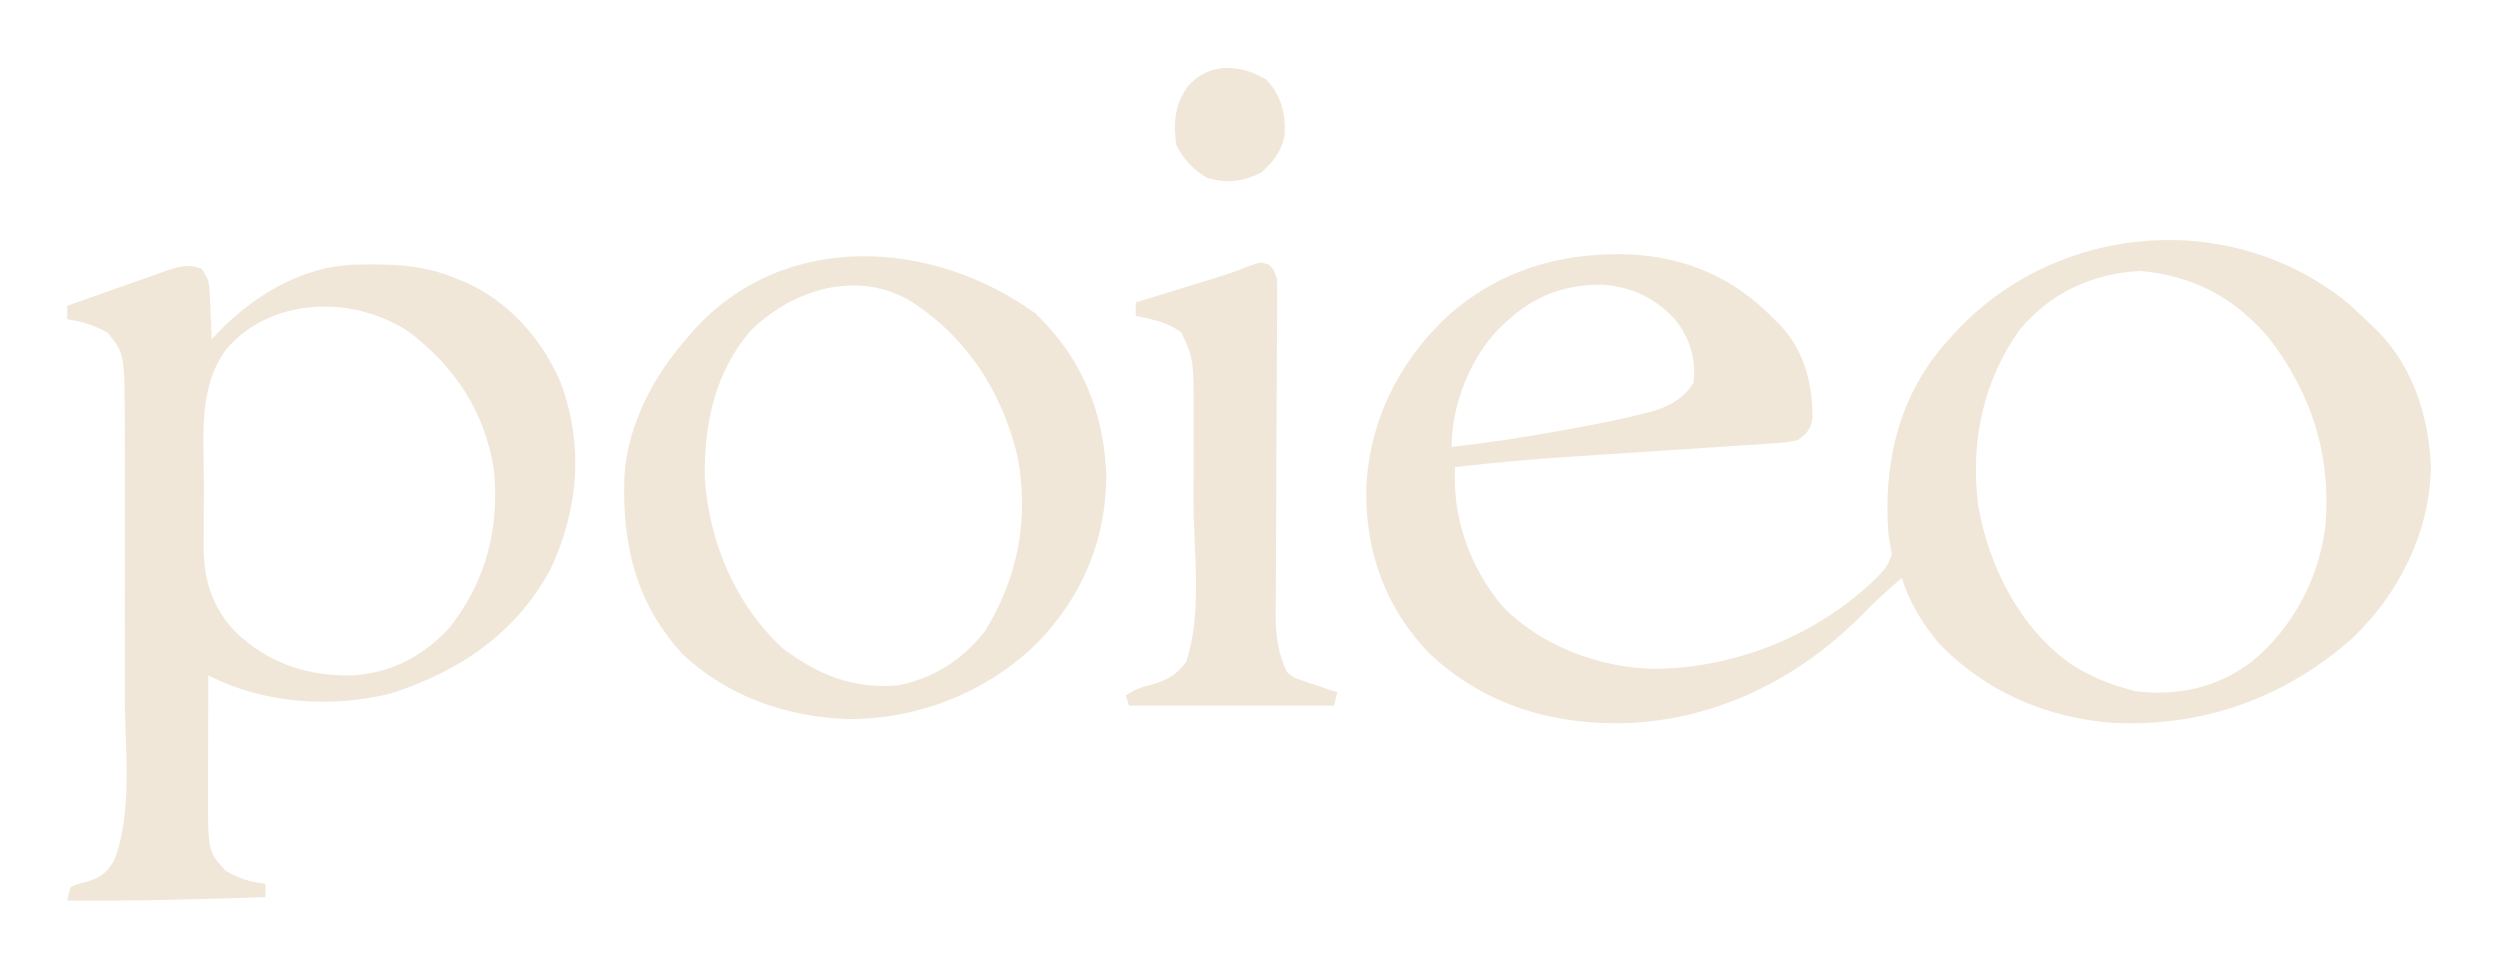
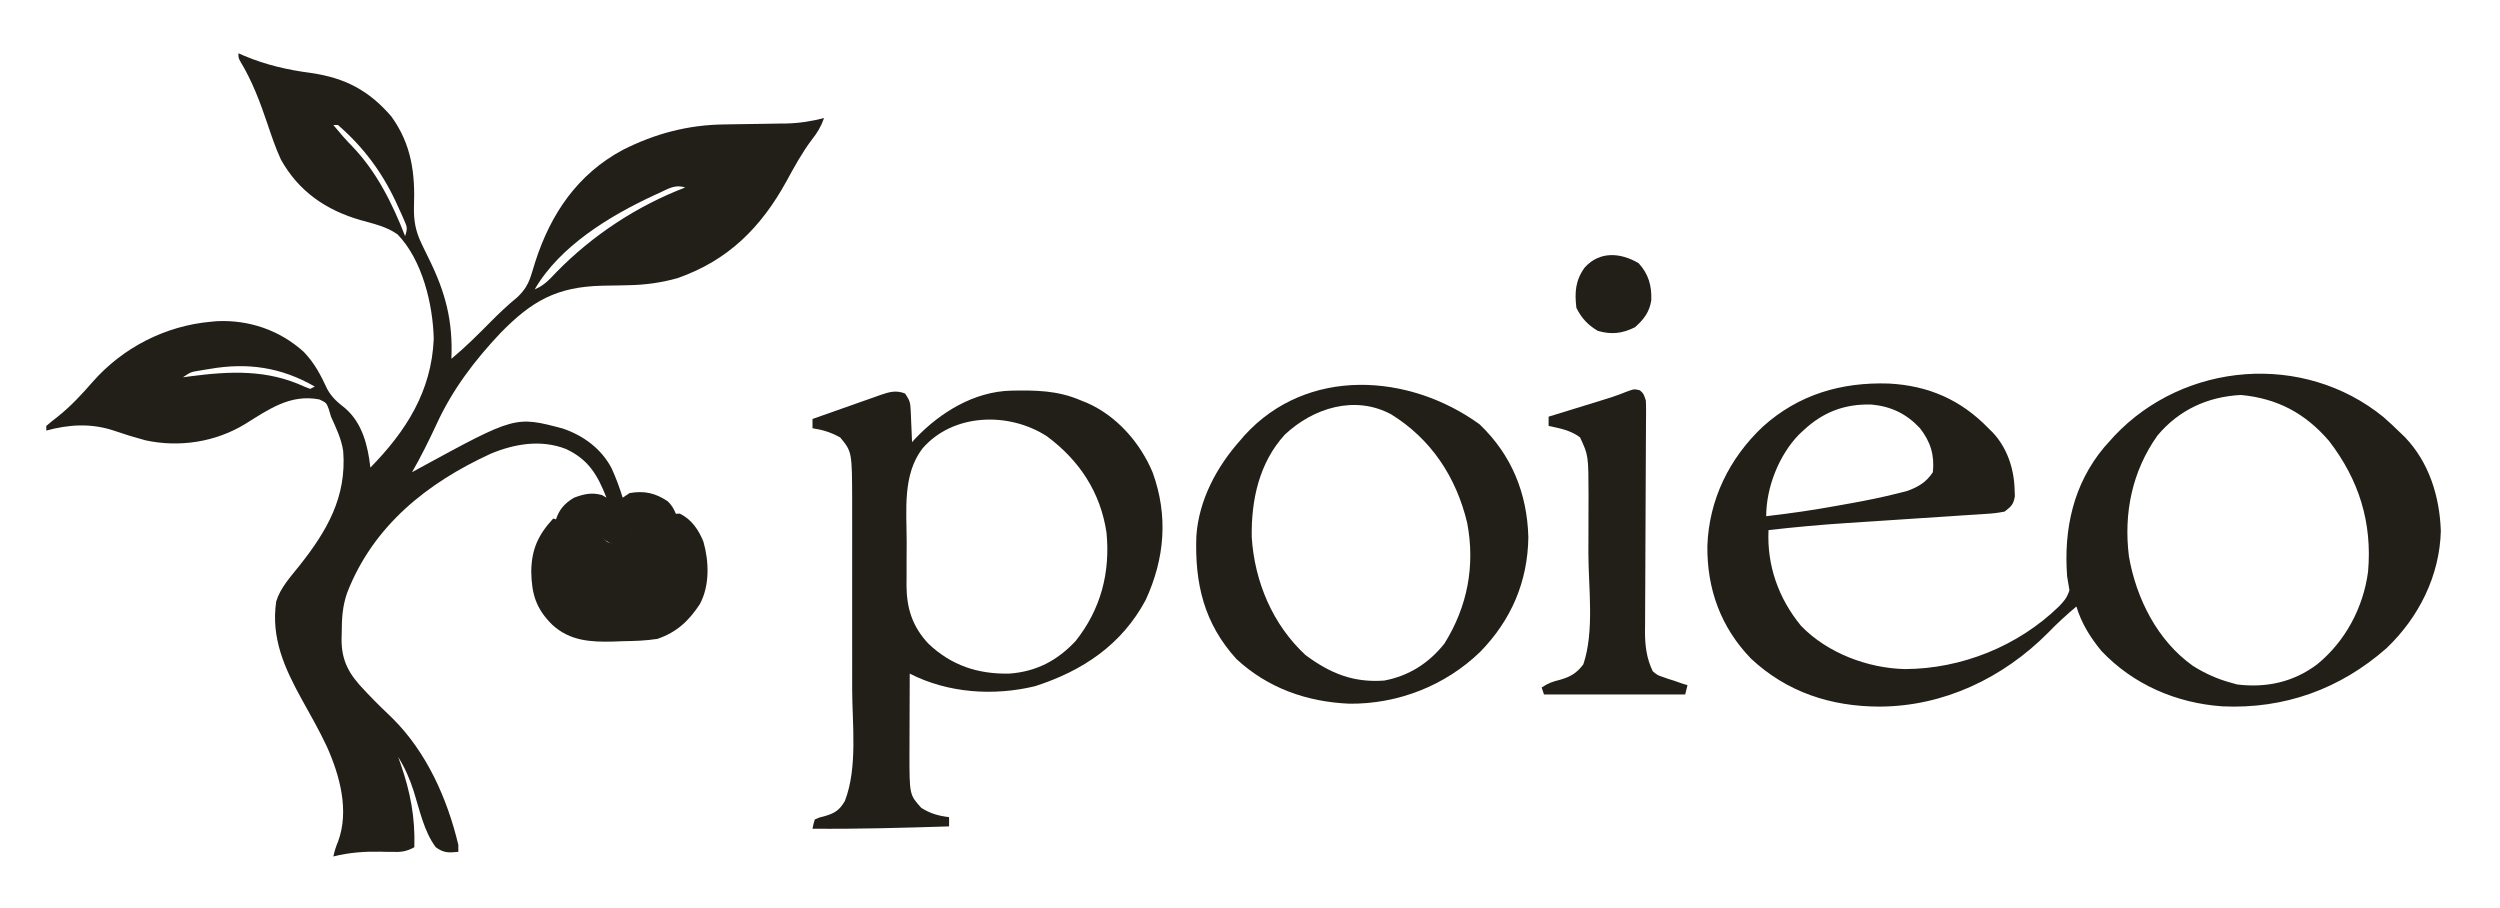
- <svg xmlns="http://www.w3.org/2000/svg" viewBox="331 90 744 288" width="744" height="288" role="img" aria-labelledby="title">
-   <g id="wordmark" fill="#f0e7d9">
+ <svg xmlns="http://www.w3.org/2000/svg" viewBox="0 0 1080 392" width="1080" height="392" role="img" aria-labelledby="title">
+   <g id="fruit" fill="#221e18">
+     <path d="M0 0 C5.066 2.4 8.196 7.009 10.25 12.125 C12.707 20.718 13.016 31.136 8.691 39.137 C3.848 46.453 -1.22 51.216 -9.625 54.125 C-14.628 54.906 -19.567 55.05 -24.625 55.125 C-25.927 55.175 -27.229 55.226 -28.57 55.277 C-38.48 55.528 -47.389 55.029 -55 48.062 C-62.02 41.175 -63.957 34.805 -64.125 25.062 C-64.014 15.393 -61.088 9.127 -54.625 2.125 C-53.491 2.476 -52.356 2.826 -51.188 3.188 C-46.065 4.484 -40.433 4.529 -35.625 2.125 C-35.512 2.754 -35.512 2.754 -34.938 5.938 C-34.144 9.083 -33.787 9.976 -31.312 12.25 C-28.625 13.125 -28.625 13.125 -26 12.5 C-22.163 10.279 -22.163 10.279 -20.625 8.125 C-19.938 4.938 -19.938 4.938 -19.625 2.125 C-19.068 2.232 -18.511 2.339 -17.938 2.449 C-12.6 3.288 -9.338 2.878 -4.398 0.789 C-2.625 0.125 -2.625 0.125 0 0 Z " transform="translate(293.625,221.875)" />
+   </g>
+   <g id="tree" fill="#221e18">
+     <path d="M0 0 C0.877 0.387 1.753 0.773 2.656 1.172 C12.053 5.101 21.217 7.165 31.309 8.53 C45.989 10.61 56.483 16.098 66.145 27.418 C74.799 39.461 76.385 51.968 75.834 66.32 C75.708 72.252 76.456 76.645 79 82 C79.339 82.718 79.678 83.436 80.027 84.175 C80.763 85.703 81.509 87.227 82.262 88.747 C89.472 103.334 92.711 115.694 92 132 C97.974 127.065 103.4 121.643 108.84 116.139 C112.567 112.384 116.355 108.789 120.449 105.43 C123.613 102.513 125.347 99.573 126.578 95.473 C126.848 94.604 127.118 93.736 127.396 92.842 C127.678 91.924 127.96 91.007 128.25 90.062 C134.946 69.31 146.51 52.228 166.082 41.742 C179.986 34.704 194.288 30.934 209.895 30.754 C211.839 30.721 213.784 30.688 215.729 30.654 C218.77 30.607 221.811 30.563 224.852 30.523 C227.804 30.483 230.755 30.432 233.707 30.379 C234.604 30.37 235.501 30.362 236.426 30.353 C242.21 30.242 247.388 29.421 253 28 C251.691 31.674 250.11 34.335 247.688 37.375 C243.431 43.047 240.138 49.092 236.75 55.312 C225.713 75.327 211.606 89.453 189.77 97.137 C182.725 99.129 175.717 100.094 168.395 100.211 C167.163 100.239 165.931 100.268 164.662 100.297 C162.115 100.349 159.568 100.393 157.021 100.43 C137.465 100.918 126.717 107.038 113.27 120.793 C102.033 132.669 92.378 145.401 85.562 160.312 C82.286 167.365 78.868 174.25 75 181 C76.03 180.432 77.06 179.863 78.121 179.277 C119.588 156.687 119.588 156.687 140.125 162.125 C149.059 165.16 156.728 170.822 161.184 179.234 C163.087 183.39 164.655 187.63 166 192 C166.99 191.34 167.98 190.68 169 190 C175.382 188.923 180.064 189.968 185.406 193.516 C187.2 195.187 188.042 196.759 189 199 C179.594 203.682 179.594 203.682 174 203 C173.34 202.67 172.68 202.34 172 202 C171.794 202.887 171.587 203.774 171.375 204.688 C169.617 208.923 167.646 210.305 164 213 C160.074 211.691 157.601 210.252 155 207 C154.25 204.25 154.25 204.25 154 202 C153.433 202.336 152.866 202.673 152.281 203.02 C149.663 204.145 148.294 204.085 145.5 203.688 C144.747 203.588 143.994 203.489 143.219 203.387 C141.112 203.019 139.066 202.549 137 202 C138.339 197.313 140.84 194.432 145 192 C149.253 190.413 152.651 189.615 157.062 190.875 C157.382 191.061 157.382 191.061 159 192 C155.126 182.155 151.217 175.436 141.367 170.91 C130.649 166.789 119.346 168.698 109 173 C81.436 185.664 58.245 204.151 47 233 C44.921 238.887 44.634 244.264 44.625 250.438 C44.613 250.889 44.613 250.889 44.551 253.174 C44.509 262.728 48.047 268.607 54.562 275.312 C55.087 275.87 55.611 276.427 56.152 277 C59.539 280.573 63.064 283.976 66.625 287.375 C81.326 301.991 90.243 322.019 95 342 C95 342.99 95 343.98 95 345 C90.816 345.41 88.71 345.516 85.25 343 C80.14 336.186 78.242 326.748 75.693 318.689 C73.96 313.364 71.967 308.754 69 304 C69.169 304.478 69.169 304.478 70.023 306.895 C74.276 319.123 76.374 329.948 76 343 C72.465 344.943 70.047 345.176 66 345 C65.34 345 64.68 345 64 345 C63.557 344.988 63.557 344.988 61.312 344.93 C54.26 344.813 47.843 345.27 41 347 C41.499 344.756 42.101 342.766 43.012 340.648 C48.018 327.232 43.787 311.987 38.184 299.475 C34.911 292.509 31.103 285.824 27.358 279.104 C19.915 265.614 13.997 252.58 16.32 236.828 C18.118 230.903 22.504 226.215 26.297 221.445 C38.216 206.405 46.771 191.801 45.276 171.982 C44.532 166.646 42.188 161.866 40 157 C39.678 155.918 39.355 154.837 39.023 153.723 C38 151 38 151 35 149.562 C22.438 147.133 13.143 153.798 2.875 160.188 C-9.894 167.978 -25.523 170.399 -40.164 167.211 C-44.737 165.991 -49.224 164.615 -53.695 163.066 C-63.512 159.768 -73.089 160.312 -83 163 C-83 162.34 -83 161.68 -83 161 C-81.4 159.612 -79.742 158.29 -78.062 157 C-72.391 152.47 -67.75 147.461 -63 142 C-50.007 127.211 -31.63 117.767 -12 116 C-11.135 115.918 -10.27 115.835 -9.379 115.75 C4.597 115.085 17.915 119.662 28.238 129.031 C32.942 133.921 35.595 139.1 38.434 145.211 C40.449 148.799 42.916 150.846 46.109 153.363 C53.595 159.844 55.943 169.608 57 179 C72.392 163.291 83.41 146.095 84.375 123.438 C84.047 108.534 79.448 89.326 68.77 78.281 C64.064 74.874 58.262 73.639 52.75 72.082 C37.893 67.79 26.054 59.736 18.359 45.945 C16.029 40.897 14.28 35.658 12.504 30.395 C9.379 21.155 5.951 12.004 0.883 3.637 C0 2 0 2 0 0 Z M41 31 C41.402 31.474 41.402 31.474 43.438 33.875 C43.713 34.2 43.713 34.2 45.105 35.844 C46.381 37.296 47.698 38.713 49.051 40.094 C59.685 51.124 66.48 64.84 72 79 C73.162 75.515 72.864 75.018 71.445 71.789 C71.083 70.963 70.72 70.136 70.346 69.285 C69.943 68.407 69.54 67.529 69.125 66.625 C68.919 66.174 68.919 66.174 67.874 63.895 C61.834 51.053 53.739 40.298 43 31 C42.34 31 41.68 31 41 31 Z M181.875 60.312 C181.077 60.675 180.28 61.037 179.458 61.411 C160.414 70.262 138.827 83.298 128 102 C131.985 100.419 134.493 97.611 137.375 94.562 C152.874 78.672 172.245 65.928 193 58 C188.666 56.555 185.827 58.502 181.875 60.312 Z M-12.375 136.375 C-13.168 136.501 -13.961 136.628 -14.777 136.758 C-15.539 136.887 -16.301 137.016 -17.086 137.148 C-17.767 137.264 -18.448 137.379 -19.15 137.498 C-21 138 -21 138 -24 140 C-22.935 139.856 -21.87 139.711 -20.773 139.562 C-3.499 137.312 12.466 136.557 28.602 144.074 C29.393 144.38 30.185 144.685 31 145 C31.66 144.67 32.32 144.34 33 144 C18.455 135.631 3.951 133.531 -12.375 136.375 Z M66 298 C67 300 67 300 67 300 Z M67 300 C68 302 68 302 68 302 Z M52 342 C53 344 53 344 53 344 Z " transform="translate(103,23)" />
+   </g>
+   <g id="wordmark" fill="#221e18">
    <path d="M0 0 C4.348 4.732 5.719 9.818 5.473 16.105 C4.681 21.129 2.244 24.323 -1.562 27.688 C-7.125 30.416 -11.651 30.943 -17.625 29.25 C-21.893 26.706 -24.622 23.818 -26.875 19.312 C-27.665 12.608 -27.326 7.446 -23.301 1.902 C-16.843 -5.299 -7.806 -4.582 0 0 Z " transform="translate(707.875,113.6875)" />
    <path d="M0 0 C2.52 2.211 4.943 4.484 7.336 6.832 C7.974 7.446 8.612 8.059 9.27 8.691 C19.723 19.587 24.28 34.401 24.773 49.207 C24.276 68.581 15.262 86.542 1.336 99.832 C-18.691 117.498 -42.803 126.182 -69.513 124.98 C-89.39 123.613 -108.096 115.608 -121.883 101.004 C-126.694 95.138 -130.466 89.111 -132.664 81.832 C-136.919 85.437 -140.986 89.122 -144.852 93.145 C-164.273 112.699 -189.916 124.981 -217.664 125.082 C-238.669 125.072 -257.758 118.857 -273.277 104.312 C-286.3 90.778 -292.259 74.333 -292.079 55.699 C-291.399 35.746 -282.642 17.837 -268.169 4.191 C-252.705 -9.769 -234.192 -15.149 -213.688 -14.48 C-196.593 -13.582 -182.606 -7.484 -170.664 4.832 C-170.366 5.125 -170.366 5.125 -168.859 6.609 C-162.58 13.248 -159.587 22.298 -159.352 31.332 C-159.333 31.801 -159.333 31.801 -159.238 34.176 C-159.808 37.727 -160.824 38.644 -163.664 40.832 C-166.36 41.367 -168.717 41.662 -171.436 41.805 C-171.826 41.833 -171.826 41.833 -173.798 41.975 C-176.379 42.155 -178.961 42.31 -181.543 42.465 C-183.353 42.587 -185.162 42.711 -186.972 42.837 C-191.749 43.165 -196.528 43.471 -201.307 43.771 C-207.979 44.196 -214.65 44.649 -221.321 45.099 C-224.866 45.338 -228.413 45.569 -231.959 45.793 C-243.231 46.519 -254.441 47.568 -265.664 48.832 C-266.405 64.103 -261.338 78.386 -251.602 90.207 C-240.272 101.942 -222.801 108.524 -206.67 108.875 C-182.271 108.778 -157.837 98.943 -140.289 81.895 C-137.883 79.412 -136.767 78.14 -135.664 74.832 C-135.982 72.83 -136.319 70.83 -136.664 68.832 C-138.194 48.482 -134.022 29.017 -120.652 13.039 C-120.324 12.675 -120.324 12.675 -118.664 10.832 C-118.269 10.391 -118.269 10.391 -116.27 8.156 C-85.971 -23.917 -34.554 -28.119 0 0 Z M-97.629 7.965 C-108.599 23.419 -112.291 41.465 -109.977 60.145 C-106.84 78.299 -97.682 96.626 -82.316 107.492 C-76.993 110.841 -71.731 113.199 -65.664 114.832 C-64.86 115.059 -64.055 115.286 -63.227 115.52 C-50.603 117.059 -38.902 114.543 -28.664 106.832 C-16.499 96.93 -8.743 82.404 -6.664 66.832 C-4.794 45.603 -10.554 27.163 -23.539 10.297 C-33.873 -1.69 -45.807 -8.039 -61.602 -9.543 C-75.95 -8.8 -88.38 -3.081 -97.629 7.965 Z M-250.664 5.832 C-251.291 6.417 -251.917 7.002 -252.562 7.605 C-261.2 16.545 -266.664 30.415 -266.664 42.832 C-256.438 41.653 -246.307 40.196 -236.182 38.337 C-234.1 37.957 -232.016 37.587 -229.932 37.219 C-223.074 35.986 -216.267 34.597 -209.512 32.887 C-208.337 32.59 -207.163 32.293 -205.953 31.988 C-201.022 30.255 -197.578 28.202 -194.664 23.832 C-193.903 16.476 -195.644 10.716 -200.207 4.848 C-206.055 -1.416 -212.633 -4.587 -221.137 -5.406 C-232.816 -5.741 -242.163 -2.144 -250.664 5.832 Z " transform="translate(1029.664,180.168)" />
    <path d="M0 0 C13.874 13.257 20.53 29.78 21.062 48.75 C20.796 67.998 13.664 84.547 0.27 98.274 C-14.8 112.889 -35.26 120.866 -56.188 120.688 C-74.534 119.915 -91.441 114.008 -105.062 101.375 C-119.134 85.882 -123.075 68.643 -122.362 48.317 C-121.323 32.69 -113.493 18.151 -103.188 6.688 C-102.669 6.076 -102.151 5.465 -101.617 4.836 C-74.436 -25.076 -30.355 -22.022 0 0 Z M-84.152 4.457 C-95.279 16.651 -98.698 32.748 -98.438 48.785 C-97.21 67.95 -89.432 86.512 -75.188 99.688 C-64.526 107.595 -54.549 111.675 -41.188 110.688 C-30.589 108.708 -21.849 103.138 -15.188 94.688 C-5.222 78.755 -1.838 61.019 -5.375 42.5 C-10.126 22.806 -20.844 6.44 -38.188 -4.312 C-53.88 -12.76 -71.859 -7.099 -84.152 4.457 Z " transform="translate(639.1875,183.3125)" />
    <path d="M0 0 C2.014 3.021 2.268 3.807 2.414 7.23 C2.433 7.632 2.433 7.632 2.531 9.662 C2.562 10.495 2.593 11.329 2.625 12.188 C2.644 12.61 2.644 12.61 2.742 14.748 C2.836 16.832 2.919 18.916 3 21 C3.261 20.716 3.261 20.716 4.582 19.277 C15.234 8.103 29.858 -0.846 45.746 -1.238 C56.568 -1.449 65.935 -1.353 76 3 C76.438 3.175 76.438 3.175 78.652 4.062 C91.533 9.778 101.53 21.209 106.934 34.066 C113.749 52.815 112.18 71.296 103.938 89.188 C93.583 108.549 76.72 119.813 56.125 126.438 C38.207 130.767 18.491 129.433 2 121 C1.975 126.798 1.957 132.597 1.945 138.395 C1.94 140.364 1.933 142.333 1.925 144.301 C1.912 147.146 1.907 149.991 1.902 152.836 C1.897 153.703 1.892 154.57 1.887 155.463 C1.885 173.332 1.885 173.332 7 179 C10.916 181.469 14.423 182.455 19 183 C19 184.32 19 185.64 19 187 C-0.67 187.614 -20.318 188.184 -40 188 C-39.62 186.054 -39.62 186.054 -39 184 C-37.074 183.129 -37.074 183.129 -34.688 182.562 C-30.348 181.281 -28.344 180.031 -26 176 C-20.408 161.49 -22.853 142.728 -22.867 127.449 C-22.867 124.898 -22.866 122.346 -22.864 119.795 C-22.863 114.475 -22.865 109.156 -22.87 103.837 C-22.875 97.717 -22.873 91.596 -22.868 85.476 C-22.863 79.542 -22.863 73.608 -22.866 67.674 C-22.867 65.168 -22.866 62.662 -22.864 60.157 C-22.861 56.652 -22.865 53.148 -22.871 49.643 C-22.869 48.623 -22.867 47.603 -22.864 46.552 C-22.927 25.201 -22.927 25.201 -28 19 C-31.887 16.809 -35.6 15.667 -40 15 C-40 13.68 -40 12.36 -40 11 C-35.112 9.257 -30.22 7.53 -25.321 5.818 C-23.656 5.234 -21.993 4.645 -20.331 4.052 C-17.939 3.199 -15.543 2.362 -13.145 1.527 C-12.775 1.394 -12.775 1.394 -10.903 0.716 C-6.953 -0.639 -3.975 -1.588 0 0 Z M7.383 23.895 C-1.129 35.196 0.657 50.481 0.684 63.919 C0.688 67.19 0.664 70.461 0.639 73.732 C0.636 75.836 0.636 77.939 0.637 80.043 C0.628 81.009 0.618 81.975 0.609 82.97 C0.676 92.868 3.201 100.709 10 108 C19.911 117.459 31.411 121.266 45 121 C56.691 120.127 65.583 115.49 73.605 107 C84.538 93.304 88.715 77.341 87 60 C84.375 42.61 75.28 28.873 61.27 18.469 C44.812 7.818 20.579 8.435 7.383 23.895 Z " transform="translate(391,170)" />
    <path d="M0 0 C1.562 1.375 1.562 1.375 2.562 4.375 C2.645 5.84 2.672 7.308 2.663 8.775 C2.661 9.225 2.661 9.225 2.654 11.502 C2.645 12.487 2.637 13.472 2.628 14.487 C2.624 15.526 2.619 16.566 2.614 17.636 C2.604 19.897 2.591 22.158 2.577 24.418 C2.555 28 2.54 31.581 2.529 35.163 C2.495 45.348 2.454 55.533 2.391 65.718 C2.353 71.946 2.33 78.174 2.317 84.402 C2.309 86.773 2.295 89.143 2.276 91.514 C2.249 94.838 2.241 98.162 2.238 101.487 C2.225 102.46 2.213 103.432 2.2 104.435 C2.218 110.466 2.912 115.885 5.562 121.375 C7.613 123.059 7.613 123.059 9.875 123.812 C10.664 124.095 11.453 124.377 12.266 124.668 C13.024 124.901 13.782 125.135 14.562 125.375 C15.738 125.788 16.914 126.2 18.125 126.625 C18.527 126.749 18.527 126.749 20.562 127.375 C20.232 128.695 19.903 130.015 19.562 131.375 C-0.567 131.375 -20.697 131.375 -41.438 131.375 C-41.768 130.385 -42.097 129.395 -42.438 128.375 C-39.578 126.469 -37.823 125.87 -34.562 125.062 C-30.006 123.746 -27.367 122.25 -24.438 118.375 C-19.577 103.997 -22.25 85.295 -22.252 70.262 C-22.252 66.752 -22.239 63.242 -22.221 59.731 C-22.208 56.325 -22.208 52.918 -22.207 49.512 C-22.2 48.271 -22.193 47.03 -22.185 45.751 C-22.231 28.076 -22.231 28.076 -25.875 20.312 C-29.916 17.257 -34.539 16.414 -39.438 15.375 C-39.438 14.055 -39.438 12.735 -39.438 11.375 C-38.601 11.118 -37.764 10.861 -36.902 10.596 C-33.763 9.631 -30.625 8.664 -27.487 7.695 C-26.135 7.278 -24.783 6.862 -23.431 6.447 C-10.724 2.544 -10.724 2.544 -5.652 0.543 C-2.438 -0.625 -2.438 -0.625 0 0 Z " transform="translate(708.4375,168.625)" />
  </g>
</svg>
